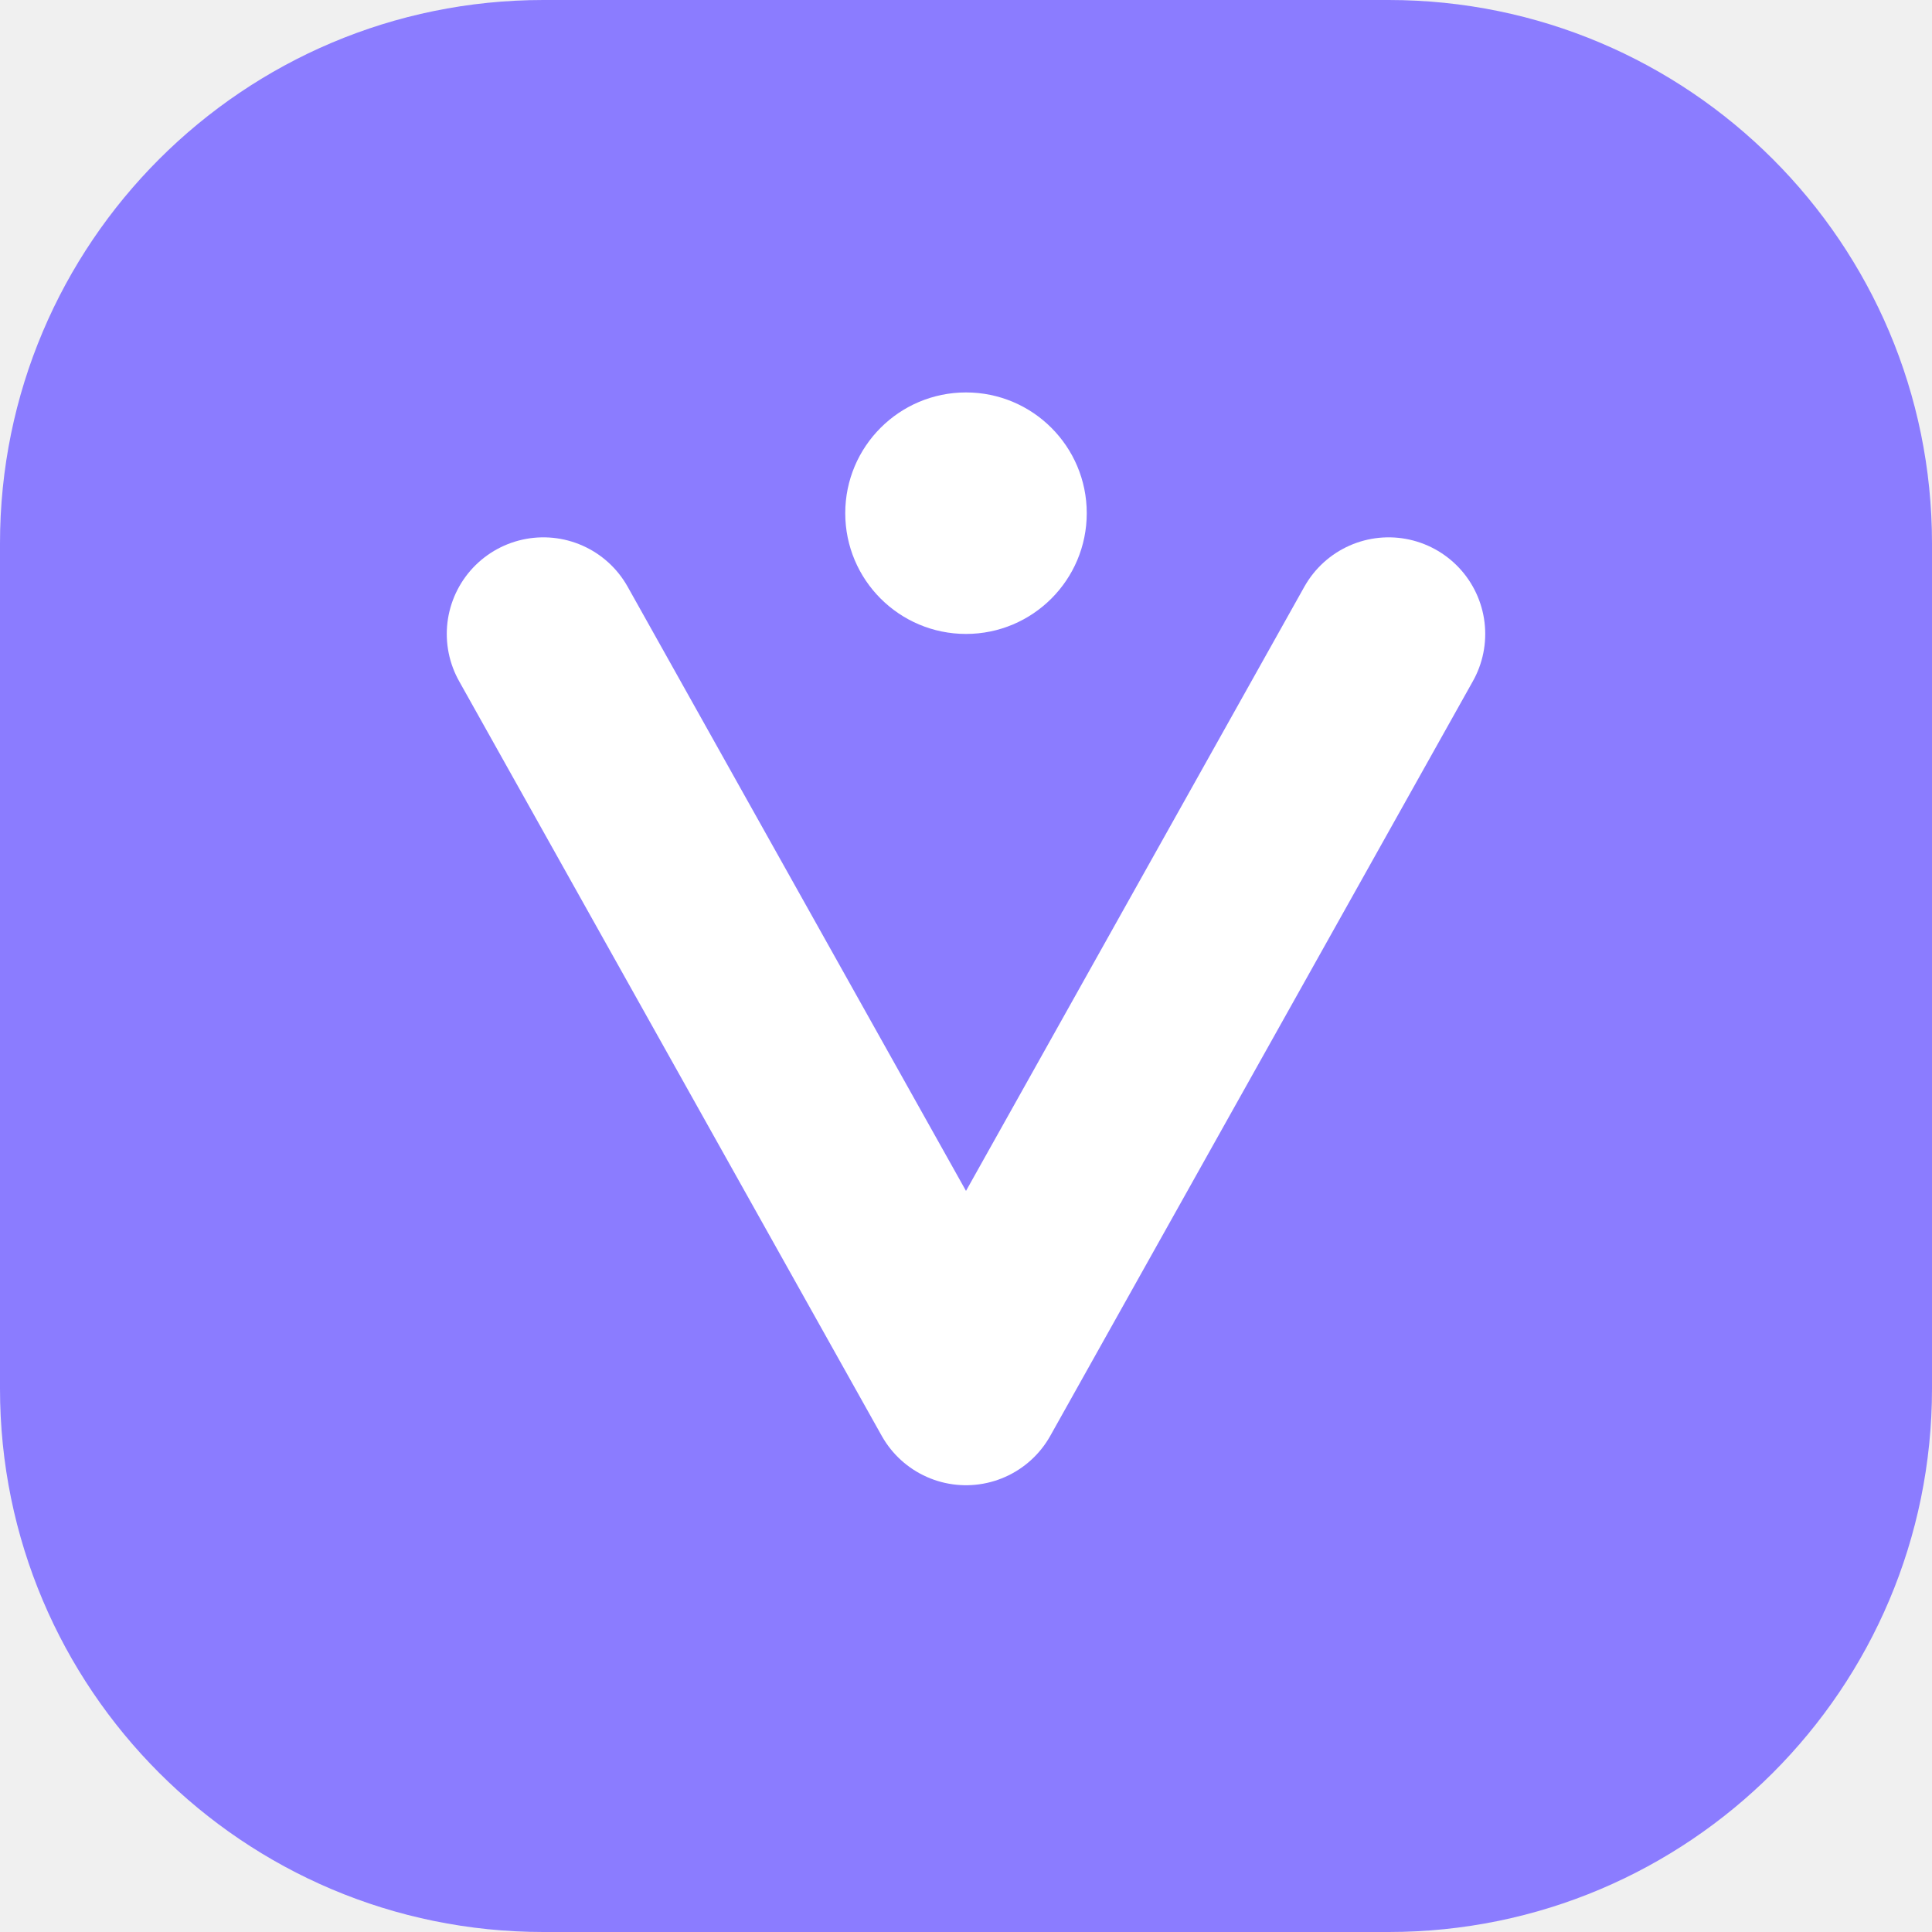
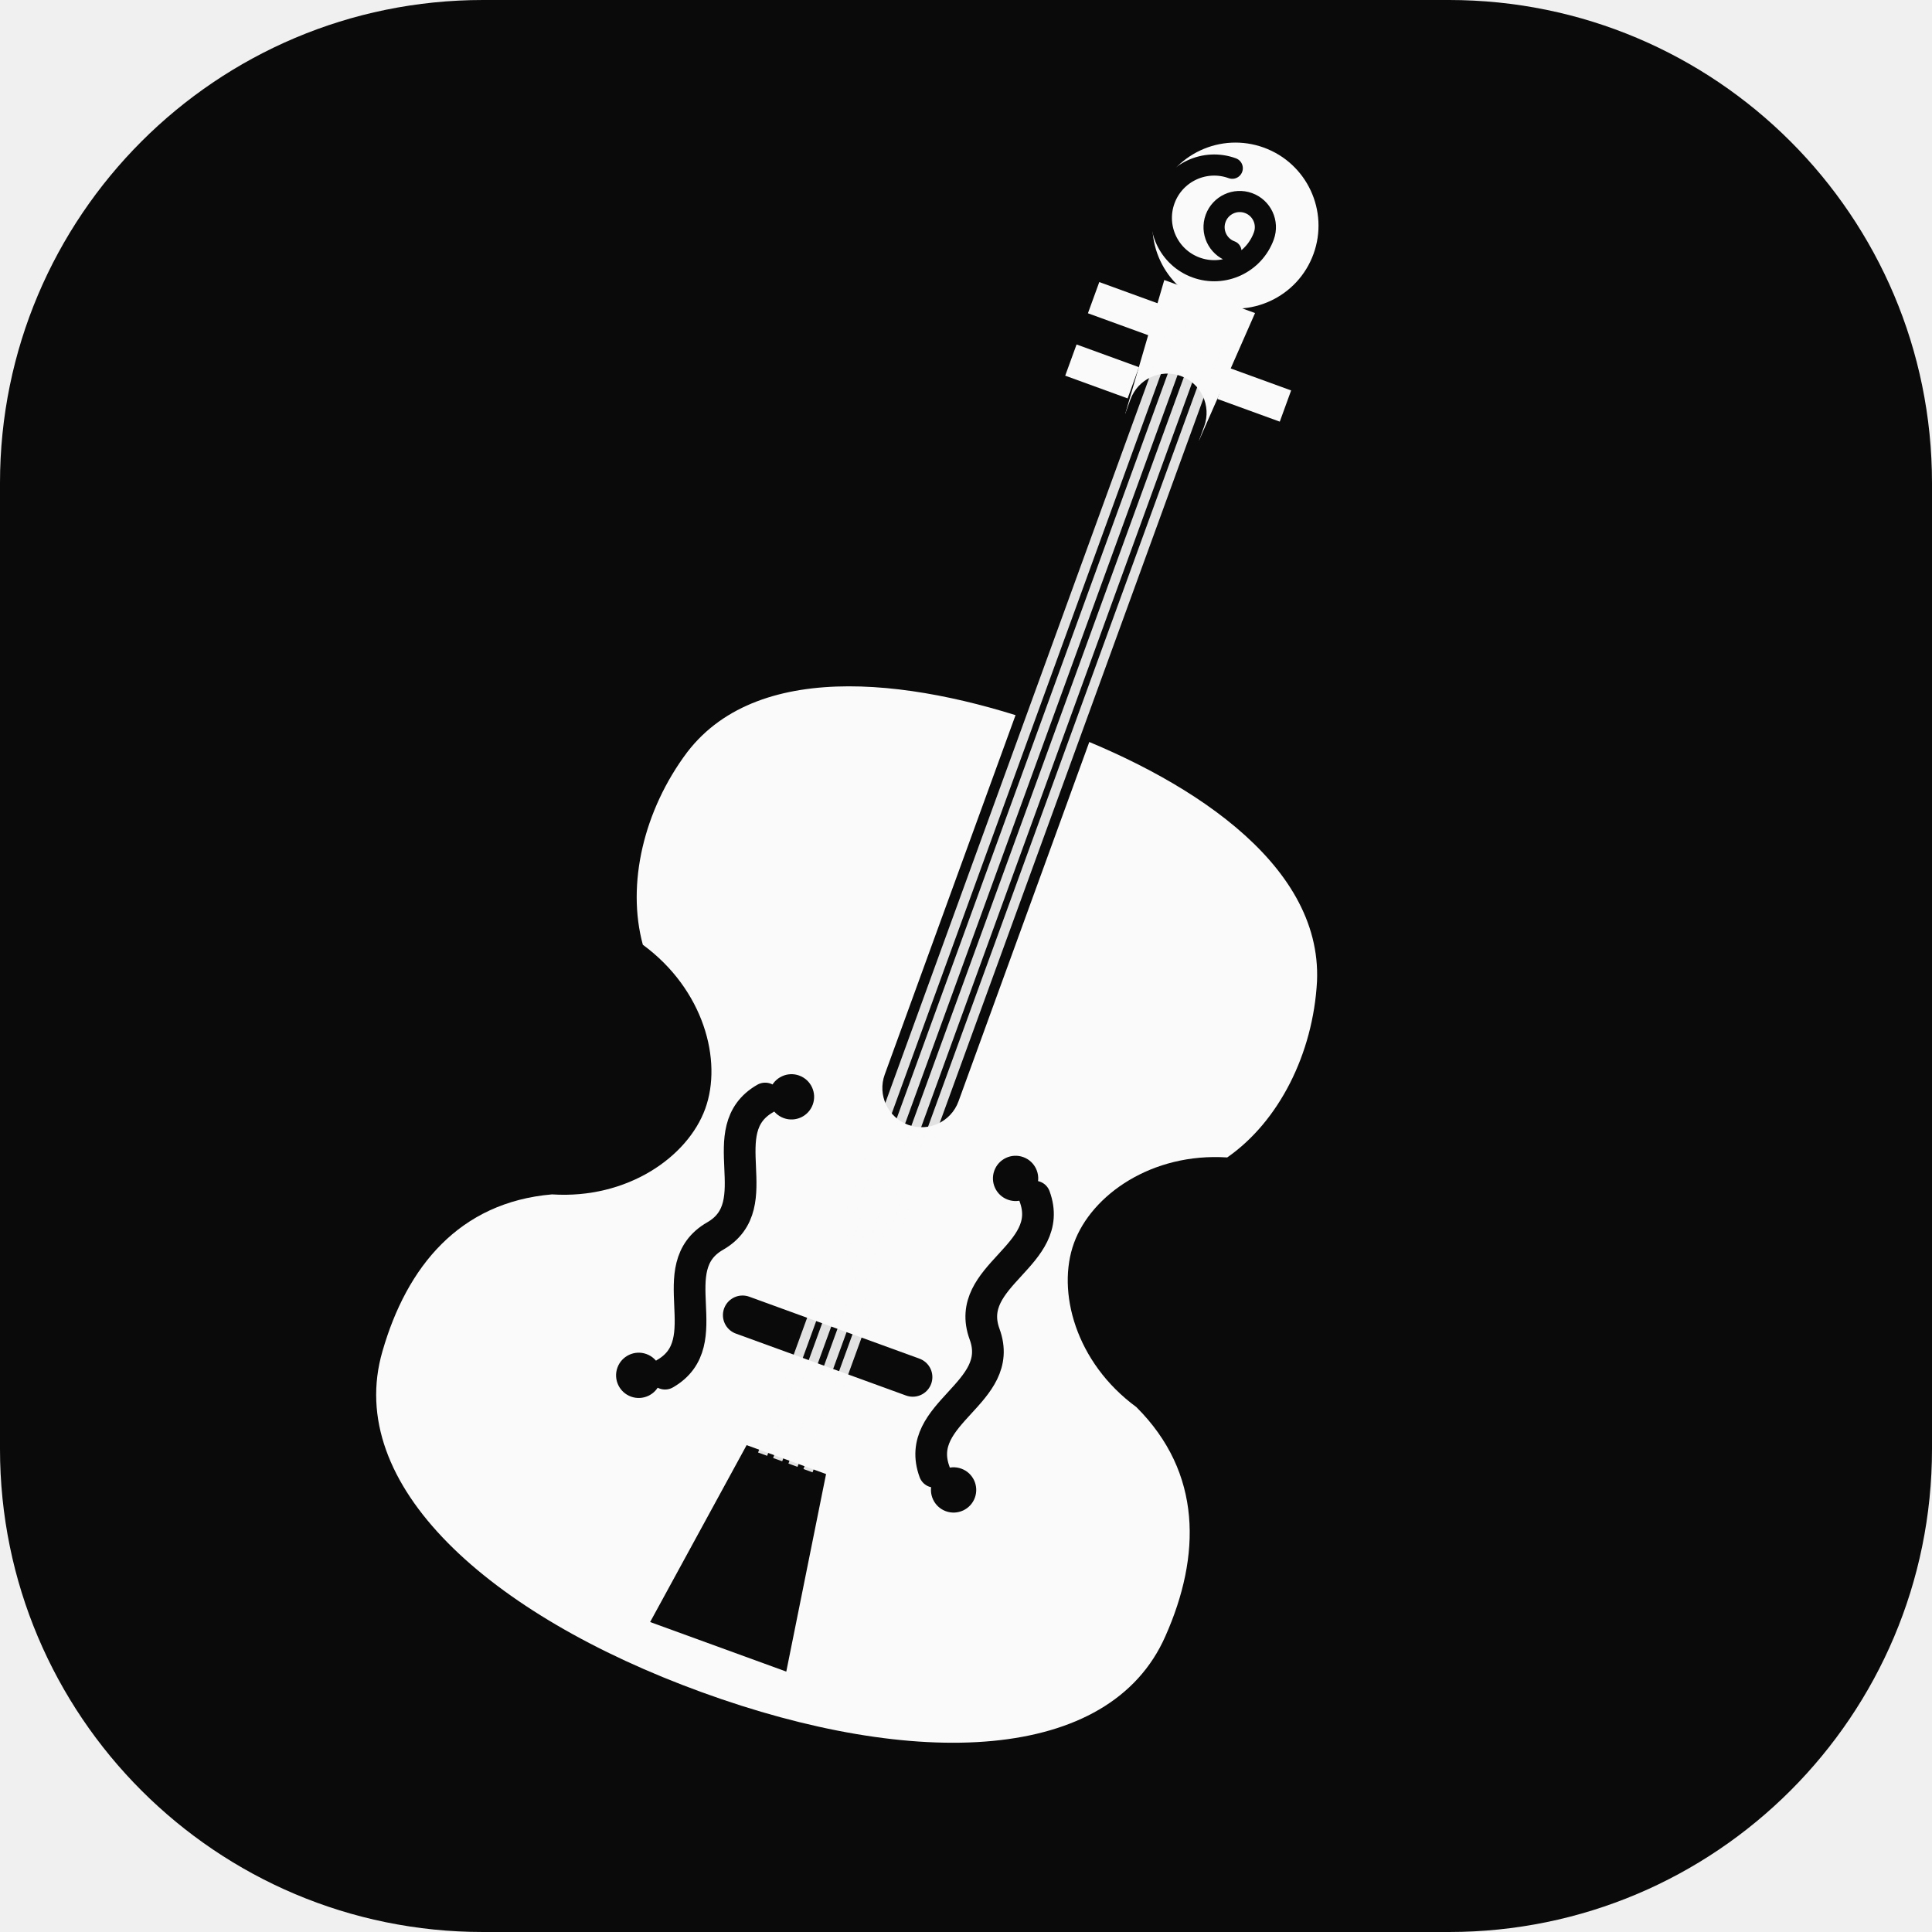
- <svg xmlns="http://www.w3.org/2000/svg" viewBox="0 0 32 32">
-   <rect width="32" height="32" rx="9" fill="#8b7cff" />
-   <path d="M9 10.5 16 23l7-12.5" fill="none" stroke="#fff" stroke-width="3.2" stroke-linecap="round" stroke-linejoin="round" />
-   <circle cx="16" cy="8.5" r="2" fill="#fff" />
+ <svg xmlns="http://www.w3.org/2000/svg" viewBox="0 0 64 64">
+   <rect width="64" height="64" rx="16" fill="#0a0a0a" />
+   <g transform="rotate(20 32 32)">
+     <rect x="30.9" y="12" width="2.2" height="14" fill="#fafafa" />
+     <path d="M28.4 9.2h2.2v1.1h-2.2ZM33.4 10.4h2.2v1.1h-2.2ZM28.4 11.4h2.2v1.1h-2.2Z" fill="#fafafa" />
+     <path d="M30.4 8.4h3.2l-.3 4.6h-2.6Z" fill="#fafafa" />
+     <circle cx="32" cy="5.9" r="2.75" fill="#fafafa" />
+     <path d="M32.15 6.75a.85.85 0 1 1 .85-.85a1.75 1.75 0 1 1-1.75-1.75" fill="none" stroke="#0a0a0a" stroke-width=".7" stroke-linecap="round" />
+     <path d="M32 23.6C36.6 23.6 41.9 24.7 43.1 28.5C43.8 30.8 43.5 33.3 42.3 35C39.9 35.7 38.5 37.7 38.5 39.4C38.5 41.1 39.9 43.1 42.3 43.8C45.1 45.1 46 47.7 45.8 50.6C45.5 55.2 39.5 57.6 32 57.6C24.5 57.6 18.5 55.2 18.2 50.6C18 47.7 18.9 45.1 21.7 43.8C24.1 43.1 25.5 41.1 25.5 39.4C25.5 37.7 24.1 35.7 21.7 35C20.5 33.3 20.2 30.8 20.9 28.5C22.1 24.7 27.4 23.6 32 23.6Z" fill="#fafafa" />
+     <rect x="30.7" y="11.2" width="2.6" height="26.4" rx="1.3" fill="#0a0a0a" />
+     <path d="M27.25 38.4c-1.35 1.6 1.35 3.25 0 4.85s1.35 3.25 0 4.85M36.75 38.4c1.35 1.6-1.35 3.25 0 4.85s-1.35 3.25 0 4.85" fill="none" stroke="#0a0a0a" stroke-width="1.05" stroke-linecap="round" />
+     <circle cx="28.05" cy="38.05" r=".75" fill="#0a0a0a" />
+     <circle cx="26.45" cy="48.45" r=".75" fill="#0a0a0a" />
+     <circle cx="35.95" cy="38.05" r=".75" fill="#0a0a0a" />
+     <circle cx="37.55" cy="48.45" r=".75" fill="#0a0a0a" />
+     <path d="M30.6 49.4h2.8l1 6.6h-4.8Z" fill="#0a0a0a" />
+     <path d="M29 45.4h6" stroke="#0a0a0a" stroke-width="1.3" stroke-linecap="round" />
+     <path d="M31.2 9.5V49.5M31.73 9.5V49.5M32.27 9.5V49.5M32.8 9.5V49.5" stroke="#fafafa" stroke-width=".32" stroke-opacity=".9" />
+   </g>
</svg>
